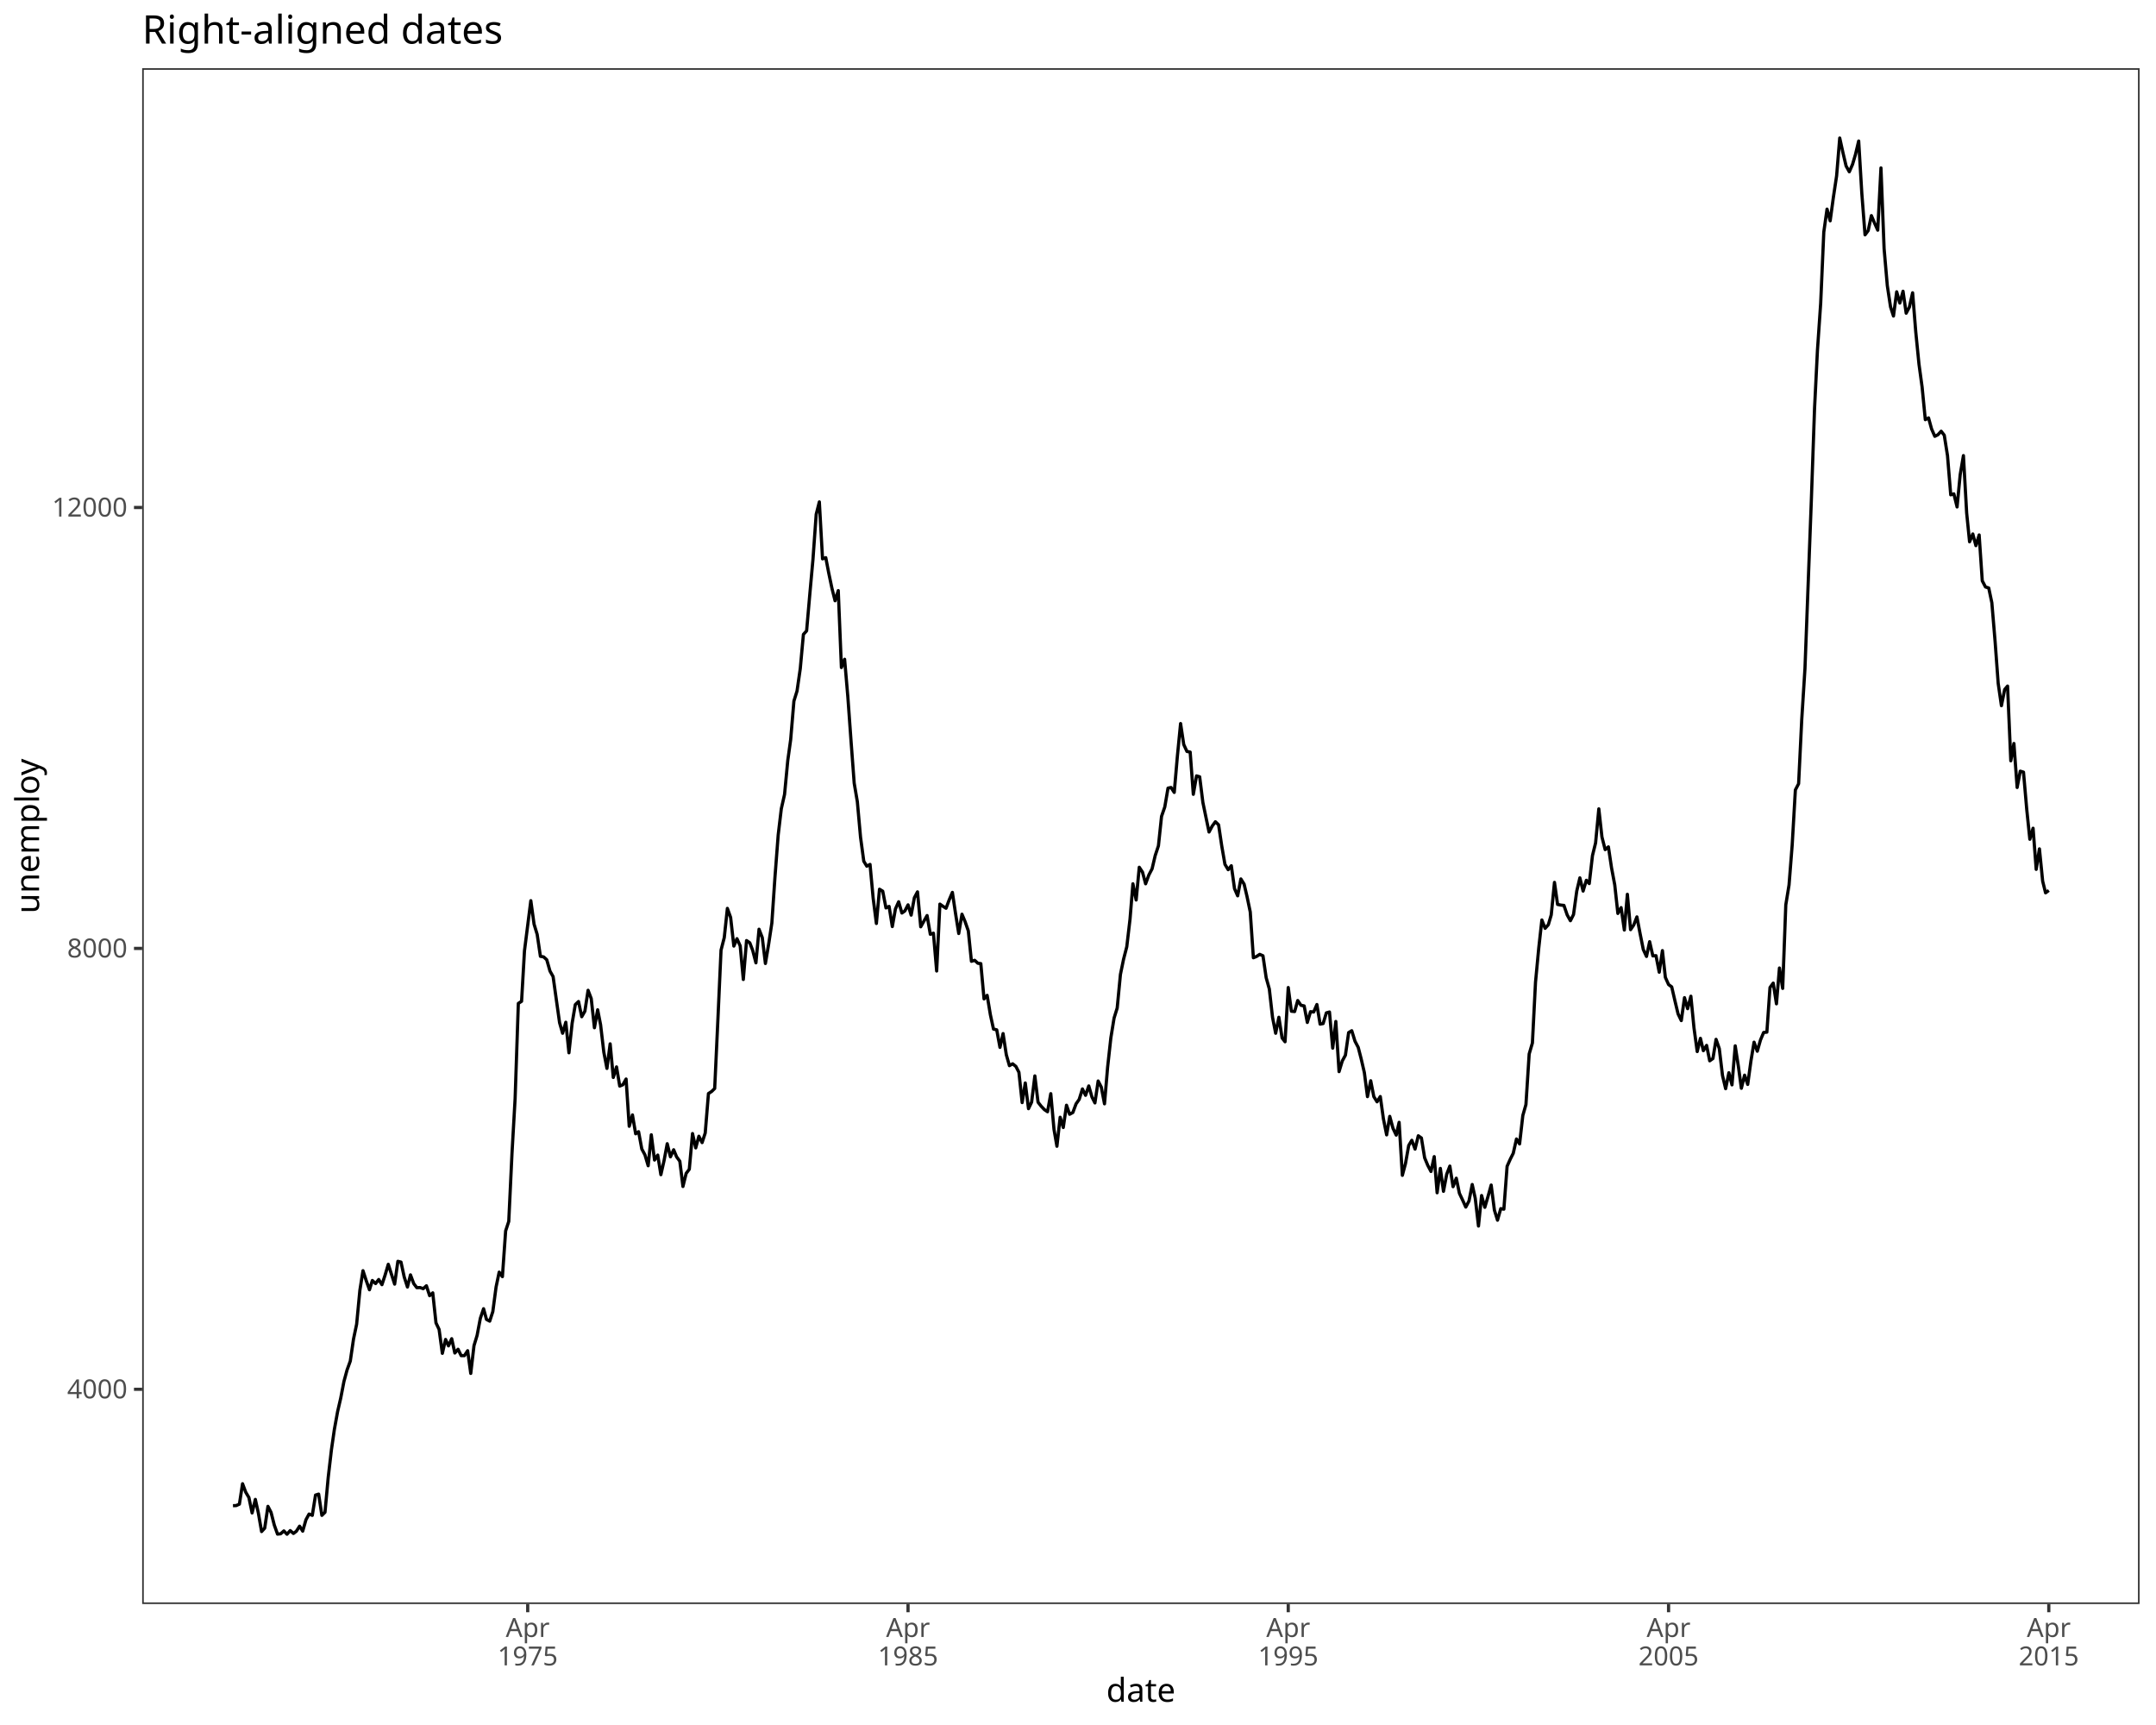
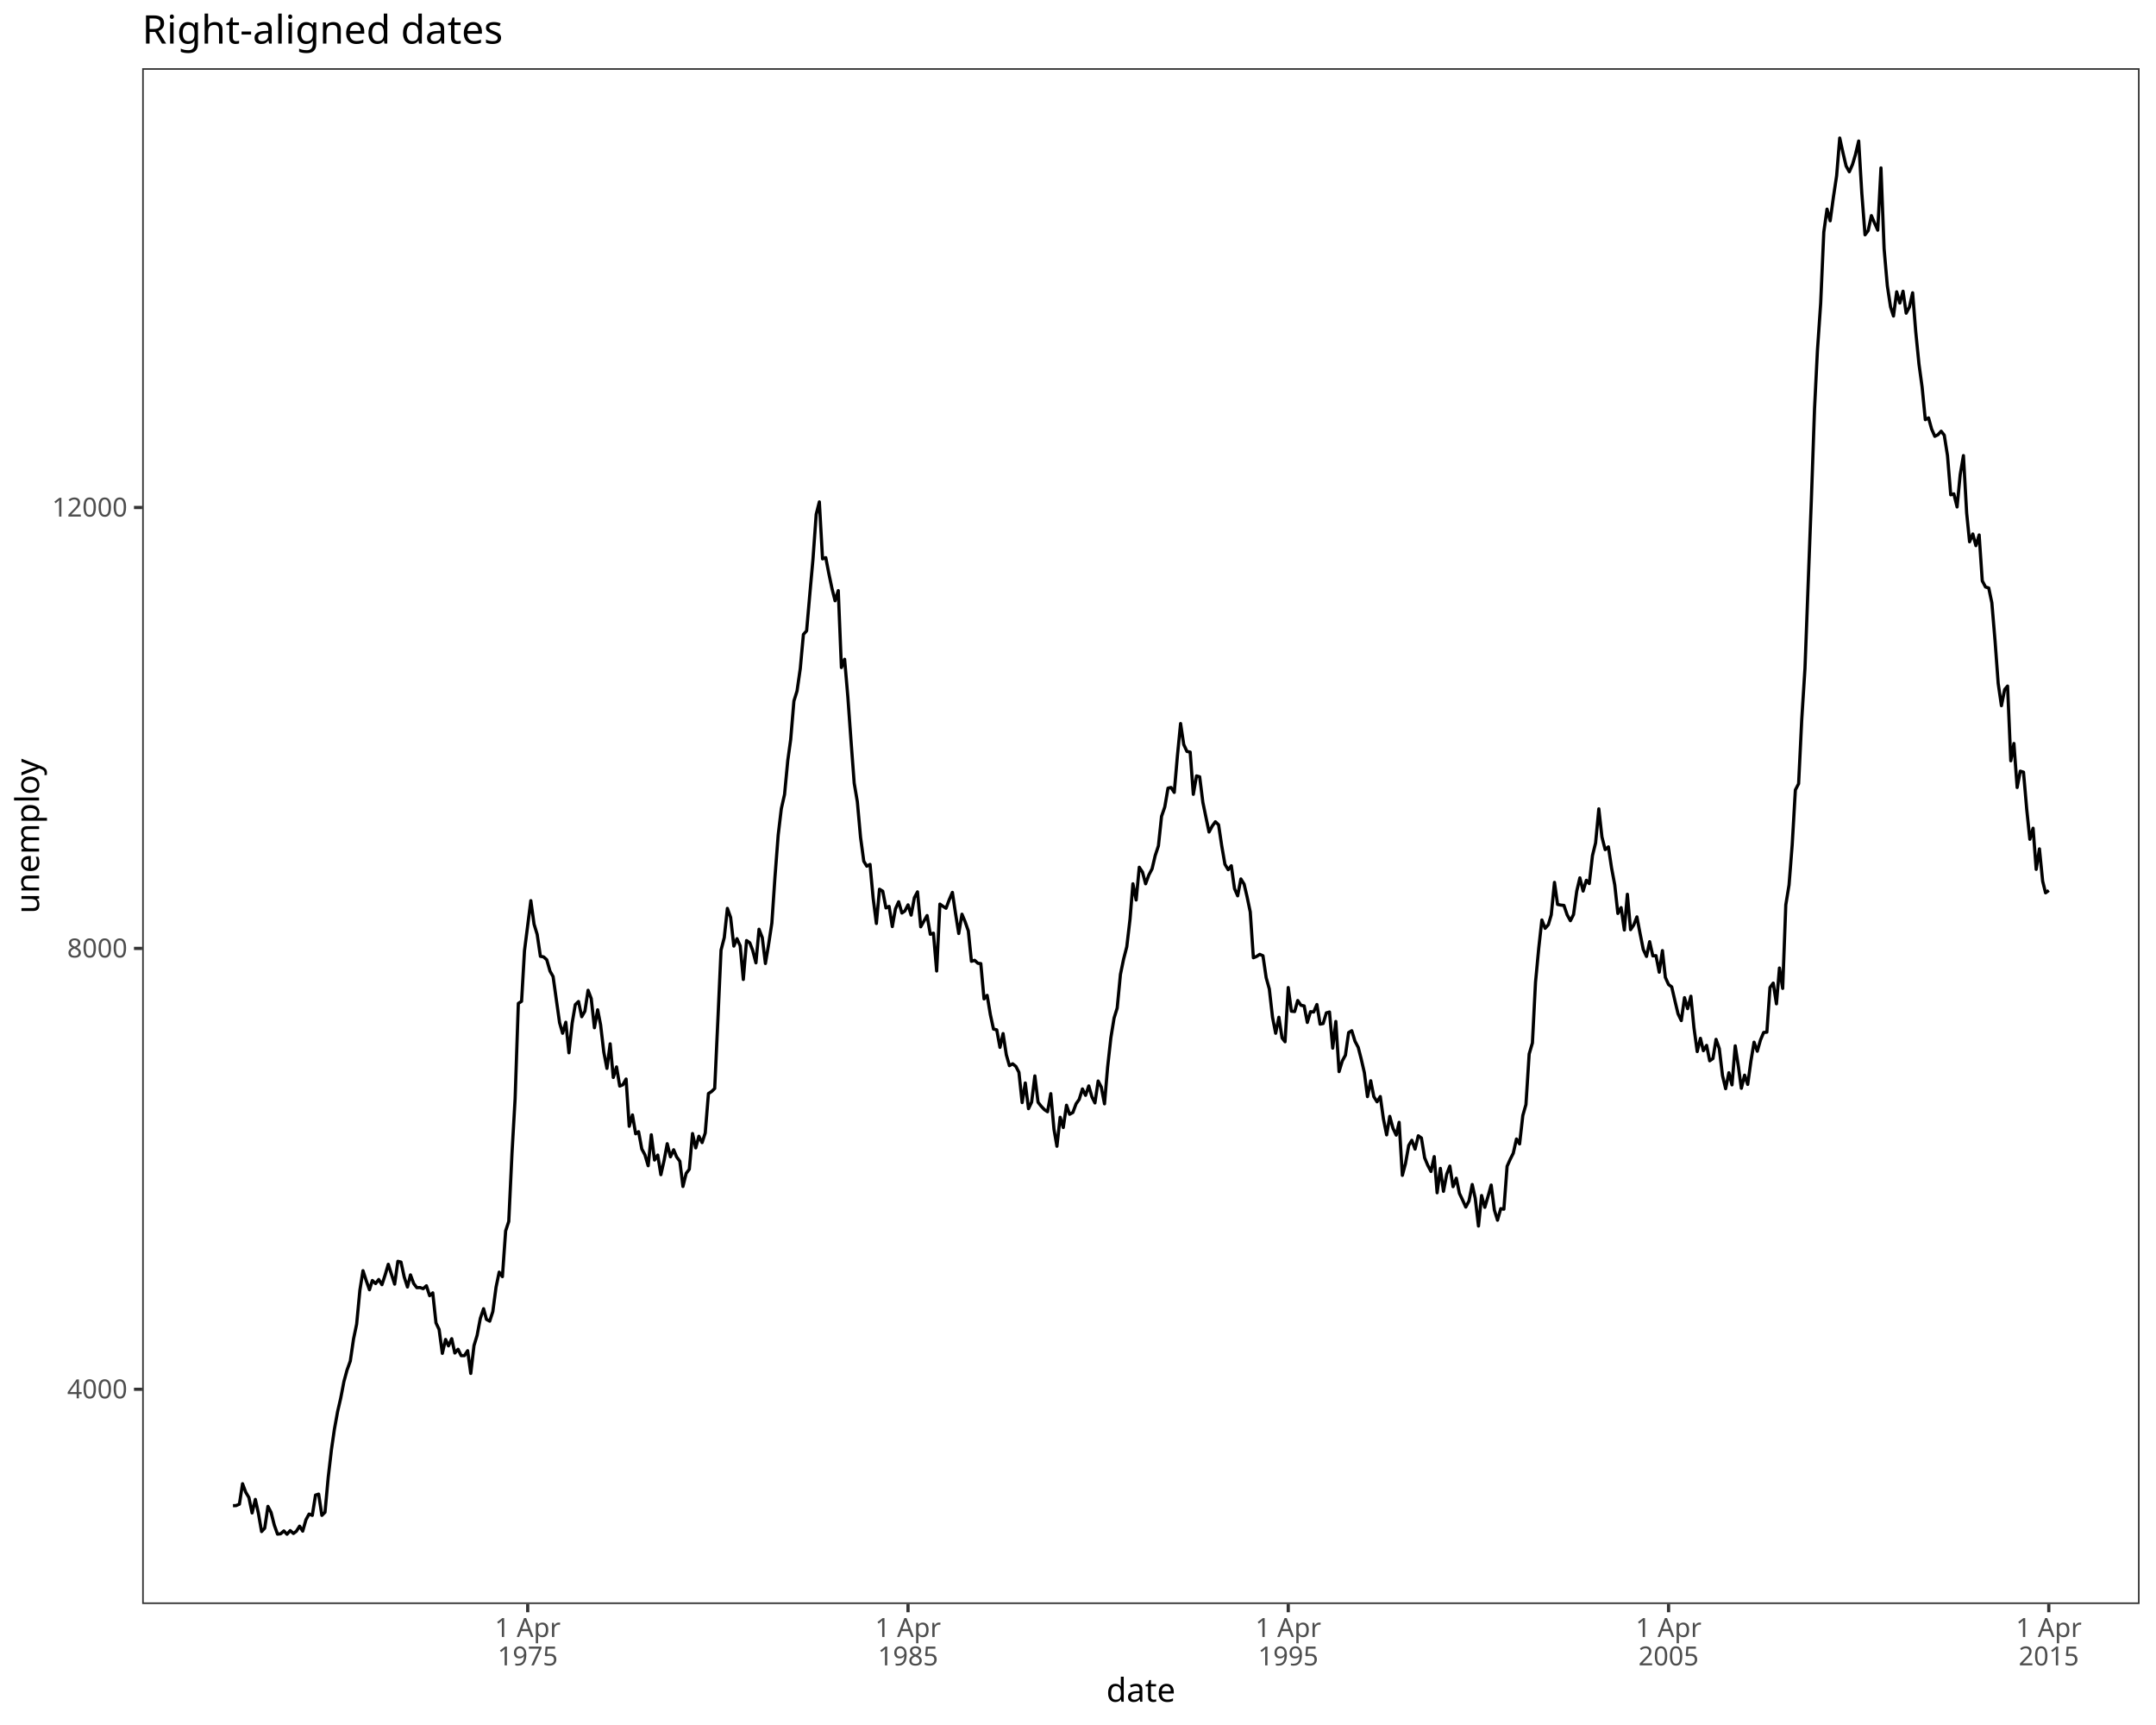
<svg xmlns="http://www.w3.org/2000/svg" class="svglite" data-engine-version="2.0" width="720.00pt" height="576.00pt" viewBox="0 0 720.00 576.00">
  <defs>
    <style type="text/css">
    .svglite line, .svglite polyline, .svglite polygon, .svglite path, .svglite rect, .svglite circle {
      fill: none;
      stroke: #000000;
      stroke-linecap: round;
      stroke-linejoin: round;
      stroke-miterlimit: 10.00;
    }
  </style>
  </defs>
  <rect width="100%" height="100%" style="stroke: none; fill: #FFFFFF;" />
  <defs>
    <clipPath id="cpMC4wMHw3MjAuMDB8MC4wMHw1NzYuMDA=">
      <rect x="0.00" y="0.00" width="720.00" height="576.00" />
    </clipPath>
  </defs>
  <g clip-path="url(#cpMC4wMHw3MjAuMDB8MC4wMHw1NzYuMDA=)">
    <rect x="0.00" y="0.00" width="720.00" height="576.00" style="stroke-width: 1.07; stroke: #FFFFFF; fill: #FFFFFF;" />
  </g>
  <defs>
    <clipPath id="cpNDcuNDh8NzE0LjUyfDIyLjc4fDUzNS42MQ==">
      <rect x="47.48" y="22.78" width="667.04" height="512.83" />
    </clipPath>
  </defs>
  <g clip-path="url(#cpNDcuNDh8NzE0LjUyfDIyLjc4fDUzNS42MQ==)">
    <rect x="47.48" y="22.78" width="667.04" height="512.83" style="stroke-width: 1.07; stroke: none; fill: #FFFFFF;" />
    <polyline points="77.80,502.77 78.88,502.73 79.95,502.25 81.00,495.44 82.07,498.28 83.12,500.04 84.19,505.19 85.27,500.67 86.28,505.23 87.36,511.41 88.40,510.27 89.48,502.99 90.52,505.01 91.60,509.24 92.68,512.26 93.72,512.15 94.80,511.19 95.84,512.30 96.92,511.08 98.00,512.04 98.97,511.30 100.05,509.61 101.09,511.27 102.17,507.48 103.21,505.56 104.29,506.00 105.37,499.23 106.41,498.90 107.49,506.00 108.53,504.97 109.61,493.31 110.69,484.03 111.66,477.33 112.74,471.37 113.78,466.88 114.86,461.29 115.90,457.46 116.98,454.48 118.06,447.12 119.10,442.15 120.18,430.85 121.22,424.30 122.30,427.61 123.38,430.67 124.35,427.57 125.43,428.60 126.47,427.24 127.55,428.97 128.59,425.81 129.67,422.16 130.75,425.55 131.79,428.79 132.87,421.17 133.91,421.43 134.99,426.40 136.07,429.75 137.08,425.70 138.16,428.60 139.20,429.97 140.28,429.93 141.32,430.30 142.40,429.34 143.48,432.65 144.52,431.70 145.60,441.74 146.64,443.92 147.72,451.90 148.80,447.26 149.77,449.40 150.85,447.01 151.89,451.79 152.97,450.54 154.01,452.67 155.09,452.67 156.17,451.02 157.21,458.60 158.29,449.33 159.33,445.90 160.41,440.20 161.49,437.00 162.46,440.57 163.54,441.15 164.58,437.95 165.66,429.78 166.70,424.78 167.78,426.29 168.86,411.01 169.90,407.85 170.98,385.14 172.02,366.88 173.10,335.05 174.18,334.35 175.15,317.49 176.23,308.95 177.27,300.75 178.35,308.58 179.39,312.01 180.47,319.33 181.55,319.52 182.59,320.47 183.67,324.26 184.71,326.10 185.79,333.83 186.87,341.49 187.88,345.02 188.95,341.34 190.00,351.54 191.07,341.64 192.12,335.45 193.20,334.42 194.27,339.50 195.32,337.66 196.39,330.67 197.44,333.43 198.51,343.18 199.59,337.18 200.57,342.19 201.64,351.31 202.69,356.76 203.76,348.55 204.81,359.78 205.89,356.25 206.96,362.65 208.01,362.21 209.08,360.30 210.13,376.08 211.21,372.29 212.28,378.59 213.26,377.89 214.33,383.67 215.38,385.62 216.46,389.26 217.50,378.92 218.58,387.35 219.65,385.69 220.70,392.24 221.78,387.46 222.82,381.90 223.90,386.28 224.97,383.92 225.95,386.28 227.03,387.75 228.07,396.18 229.15,391.80 230.19,390.44 231.27,378.51 232.34,383.30 233.39,379.40 234.47,381.53 235.51,378.33 236.59,365.15 237.66,364.45 238.67,363.46 239.75,340.31 240.79,317.27 241.87,313.07 242.91,303.32 243.99,306.34 245.07,315.91 246.11,313.44 247.19,315.84 248.23,327.06 249.31,314.07 250.39,314.80 251.36,317.34 252.44,321.50 253.48,310.28 254.56,313.07 255.61,321.72 256.68,315.36 257.76,308.22 258.80,292.91 259.88,278.81 260.92,270.05 262.00,265.27 263.08,253.93 264.05,246.94 265.13,234.09 266.17,230.74 267.25,223.27 268.30,211.83 269.37,210.65 270.45,198.28 271.49,186.80 272.57,171.74 273.62,167.59 274.69,186.61 275.77,186.21 276.74,191.25 277.82,196.40 278.87,200.60 279.94,197.21 280.99,222.90 282.06,220.14 283.14,232.69 284.19,247.23 285.26,261.51 286.31,267.69 287.38,279.58 288.46,287.57 289.47,289.23 290.55,288.64 291.59,299.90 292.67,308.36 293.71,296.92 294.79,297.58 295.87,303.17 296.91,302.66 297.99,309.39 299.03,303.51 300.11,301.11 301.19,304.87 302.16,304.20 303.24,302.14 304.28,305.57 305.36,299.75 306.40,297.80 307.48,309.47 308.56,307.55 309.60,305.71 310.68,311.97 311.72,311.60 312.80,324.23 313.88,301.89 314.85,302.59 315.93,303.28 316.97,300.52 318.05,297.98 319.09,304.94 320.17,311.71 321.25,305.27 322.29,307.74 323.37,310.83 324.41,320.99 325.49,320.66 326.57,321.65 327.54,321.76 328.62,333.54 329.66,332.36 330.74,338.84 331.78,343.62 332.86,343.88 333.94,349.73 334.98,345.13 336.06,352.20 337.10,355.84 338.18,355.22 339.26,356.10 340.27,358.05 341.35,368.17 342.39,361.62 343.47,370.20 344.51,368.02 345.59,359.26 346.66,368.06 347.71,369.39 348.79,370.53 349.83,371.23 350.91,365.19 351.98,377.08 352.96,382.75 354.04,373.07 355.08,376.49 356.16,369.05 357.20,372.07 358.28,371.48 359.36,368.58 360.40,367.10 361.48,363.61 362.52,365.74 363.60,362.61 364.67,366.33 365.65,368.28 366.73,360.96 367.77,362.98 368.85,368.58 369.89,356.36 370.97,346.57 372.05,339.94 373.09,336.59 374.17,325.37 375.21,320.33 376.29,316.13 377.37,306.93 378.34,295.11 379.42,300.52 380.46,289.59 381.54,291.21 382.58,295.11 383.66,292.17 384.74,290.11 385.78,285.69 386.86,282.42 387.90,272.59 388.98,269.46 390.06,263.17 391.06,262.95 392.14,264.60 393.19,252.49 394.26,241.60 395.31,248.59 396.38,250.91 397.46,251.13 398.51,265.23 399.58,259.08 400.63,259.38 401.70,267.92 402.78,273.14 403.76,277.82 404.83,275.83 405.88,274.39 406.95,275.42 408.00,282.45 409.07,288.60 410.15,290.40 411.20,289.08 412.27,296.73 413.32,299.13 414.39,293.49 415.47,295.22 416.45,299.38 417.52,304.50 418.57,319.81 419.64,319.37 420.69,318.67 421.77,319.15 422.84,326.47 423.89,330.23 424.96,339.68 426.01,345.02 427.08,339.68 428.16,346.60 429.14,347.86 430.21,329.75 431.26,337.66 432.34,337.77 433.38,334.09 434.46,335.67 435.53,335.89 436.58,341.41 437.65,337.81 438.70,337.92 439.78,335.42 440.85,341.97 441.86,341.78 442.94,338.21 443.98,337.92 445.06,349.99 446.10,341.08 447.18,357.83 448.26,354.26 449.30,352.35 450.38,344.80 451.42,344.17 452.50,347.67 453.58,349.73 454.55,353.49 455.63,358.16 456.67,366.18 457.75,360.88 458.79,366.18 459.87,367.91 460.95,366.15 461.99,373.58 463.07,378.95 464.11,372.77 465.19,376.75 466.27,379.03 467.24,374.76 468.32,392.46 469.36,388.56 470.44,382.49 471.48,380.76 472.56,383.70 473.64,379.25 474.68,379.99 475.76,386.61 476.80,389.11 477.88,391.17 478.96,386.21 479.93,398.28 481.01,390.14 482.05,397.80 483.13,392.09 484.18,389.37 485.25,396.25 486.33,393.42 487.37,398.46 488.45,400.74 489.50,403.06 490.57,401.04 491.65,395.52 492.66,400.12 493.74,409.39 494.78,399.20 495.86,403.14 496.90,399.60 497.98,395.70 499.06,404.09 500.10,407.44 501.18,403.58 502.22,403.76 503.30,389.44 504.38,387.02 505.35,385.10 506.43,380.32 507.47,381.97 508.55,372.48 509.59,368.83 510.67,351.94 511.75,348.26 512.79,327.94 513.87,316.57 514.91,307.19 515.99,309.98 517.07,308.77 518.04,305.49 519.12,294.64 520.16,302.00 521.24,302.22 522.28,302.33 523.36,305.49 524.44,307.44 525.48,305.38 526.56,297.54 527.60,293.13 528.68,297.54 529.76,293.94 530.73,295.04 531.81,285.69 532.85,281.46 533.93,270.09 534.97,279.47 536.05,283.70 537.13,282.78 538.17,289.74 539.25,295.48 540.29,305.01 541.37,303.06 542.45,310.54 543.46,298.61 544.53,310.42 545.58,308.88 546.65,306.16 547.70,311.68 548.78,317.05 549.85,319.37 550.90,314.44 551.97,319.18 553.02,319.11 554.10,324.63 555.17,317.42 556.15,326.36 557.22,328.75 558.27,329.53 559.35,334.20 560.39,338.54 561.47,340.79 562.54,333.13 563.59,336.81 564.67,332.65 565.71,343.22 566.79,351.13 567.86,346.71 568.84,350.84 569.92,349.07 570.96,354.22 572.04,353.45 573.08,347.05 574.16,350.14 575.23,359.12 576.28,363.53 577.36,358.20 578.40,362.25 579.48,349.22 580.55,356.17 581.53,363.39 582.61,359.01 583.65,362.10 584.73,354.26 585.77,348.00 586.85,351.02 587.93,347.23 588.97,344.76 590.05,344.65 591.09,329.75 592.17,328.27 593.25,335.19 594.25,323.23 595.33,330.04 596.37,302.14 597.45,295.52 598.50,282.20 599.57,263.76 600.65,261.70 601.69,240.35 602.77,223.27 603.81,195.74 604.89,167.33 605.97,136.41 606.94,116.98 608.02,101.26 609.06,77.49 610.14,69.83 611.19,73.73 612.26,65.89 613.34,58.72 614.38,46.09 615.46,50.99 616.51,55.44 617.58,57.36 618.66,54.89 619.63,51.61 620.71,47.09 621.76,64.61 622.83,78.41 623.88,77.01 624.95,72.00 626.03,74.54 627.08,76.86 628.15,56.07 629.20,83.05 630.27,95.38 631.35,102.48 632.33,105.53 633.40,97.44 634.45,101.19 635.52,97.25 636.57,104.58 637.64,102.55 638.72,97.77 639.77,110.80 640.84,121.54 641.89,129.24 642.96,140.13 644.04,139.54 645.05,143.22 646.13,145.69 647.17,145.17 648.25,143.99 649.29,145.32 650.37,152.13 651.45,165.23 652.49,164.90 653.57,169.28 654.61,158.50 655.69,152.13 656.77,171.30 657.74,180.91 658.82,178.30 659.86,182.20 660.94,178.63 661.98,193.94 663.06,196.00 664.14,196.33 665.18,201.26 666.26,214.11 667.30,228.20 668.38,235.64 669.46,230.23 670.43,229.09 671.51,254.04 672.55,248.26 673.63,262.95 674.67,257.50 675.75,257.83 676.83,270.23 677.87,280.24 678.95,276.56 679.99,290.29 681.07,283.45 682.15,294.23 683.12,298.13 684.20,297.32 " style="stroke-width: 1.07; stroke-linecap: butt;" />
    <rect x="47.48" y="22.78" width="667.04" height="512.83" style="stroke-width: 1.07; stroke: #333333;" />
  </g>
  <g clip-path="url(#cpMC4wMHw3MjAuMDB8MC4wMHw1NzYuMDA=)">
    <text x="42.55" y="466.93" text-anchor="end" style="font-size: 8.80px; fill: #4D4D4D; font-family: sans;" textLength="19.58px" lengthAdjust="spacingAndGlyphs">4000</text>
    <text x="42.55" y="319.71" text-anchor="end" style="font-size: 8.80px; fill: #4D4D4D; font-family: sans;" textLength="19.58px" lengthAdjust="spacingAndGlyphs">8000</text>
    <text x="42.55" y="172.49" text-anchor="end" style="font-size: 8.80px; fill: #4D4D4D; font-family: sans;" textLength="24.47px" lengthAdjust="spacingAndGlyphs">12000</text>
    <polyline points="44.74,463.90 47.48,463.90 " style="stroke-width: 1.07; stroke: #333333; stroke-linecap: butt;" />
    <polyline points="44.74,316.68 47.48,316.68 " style="stroke-width: 1.07; stroke: #333333; stroke-linecap: butt;" />
    <polyline points="44.74,169.46 47.48,169.46 " style="stroke-width: 1.07; stroke: #333333; stroke-linecap: butt;" />
    <polyline points="176.23,538.35 176.23,535.61 " style="stroke-width: 1.07; stroke: #333333; stroke-linecap: butt;" />
    <polyline points="303.24,538.35 303.24,535.61 " style="stroke-width: 1.07; stroke: #333333; stroke-linecap: butt;" />
    <polyline points="430.21,538.35 430.21,535.61 " style="stroke-width: 1.07; stroke: #333333; stroke-linecap: butt;" />
    <polyline points="557.22,538.35 557.22,535.61 " style="stroke-width: 1.07; stroke: #333333; stroke-linecap: butt;" />
    <polyline points="684.20,538.35 684.20,535.61 " style="stroke-width: 1.07; stroke: #333333; stroke-linecap: butt;" />
-     <text x="176.23" y="546.60" text-anchor="middle" style="font-size: 8.80px; fill: #4D4D4D; font-family: sans;" textLength="13.70px" lengthAdjust="spacingAndGlyphs">Apr</text>
+     <text x="176.23" y="546.60" text-anchor="middle" style="font-size: 8.80px; fill: #4D4D4D; font-family: sans;" textLength="23.48px" lengthAdjust="spacingAndGlyphs"> 1 Apr</text>
    <text x="176.23" y="556.10" text-anchor="middle" style="font-size: 8.80px; fill: #4D4D4D; font-family: sans;" textLength="19.58px" lengthAdjust="spacingAndGlyphs">1975</text>
-     <text x="303.24" y="546.60" text-anchor="middle" style="font-size: 8.80px; fill: #4D4D4D; font-family: sans;" textLength="13.70px" lengthAdjust="spacingAndGlyphs">Apr</text>
+     <text x="303.24" y="546.60" text-anchor="middle" style="font-size: 8.80px; fill: #4D4D4D; font-family: sans;" textLength="23.48px" lengthAdjust="spacingAndGlyphs"> 1 Apr</text>
    <text x="303.24" y="556.10" text-anchor="middle" style="font-size: 8.80px; fill: #4D4D4D; font-family: sans;" textLength="19.58px" lengthAdjust="spacingAndGlyphs">1985</text>
-     <text x="430.21" y="546.60" text-anchor="middle" style="font-size: 8.80px; fill: #4D4D4D; font-family: sans;" textLength="13.70px" lengthAdjust="spacingAndGlyphs">Apr</text>
+     <text x="430.21" y="546.60" text-anchor="middle" style="font-size: 8.80px; fill: #4D4D4D; font-family: sans;" textLength="23.48px" lengthAdjust="spacingAndGlyphs"> 1 Apr</text>
    <text x="430.21" y="556.10" text-anchor="middle" style="font-size: 8.80px; fill: #4D4D4D; font-family: sans;" textLength="19.58px" lengthAdjust="spacingAndGlyphs">1995</text>
-     <text x="557.22" y="546.60" text-anchor="middle" style="font-size: 8.80px; fill: #4D4D4D; font-family: sans;" textLength="13.70px" lengthAdjust="spacingAndGlyphs">Apr</text>
+     <text x="557.22" y="546.60" text-anchor="middle" style="font-size: 8.80px; fill: #4D4D4D; font-family: sans;" textLength="23.48px" lengthAdjust="spacingAndGlyphs"> 1 Apr</text>
    <text x="557.22" y="556.10" text-anchor="middle" style="font-size: 8.80px; fill: #4D4D4D; font-family: sans;" textLength="19.58px" lengthAdjust="spacingAndGlyphs">2005</text>
-     <text x="684.20" y="546.60" text-anchor="middle" style="font-size: 8.80px; fill: #4D4D4D; font-family: sans;" textLength="13.70px" lengthAdjust="spacingAndGlyphs">Apr</text>
+     <text x="684.20" y="546.60" text-anchor="middle" style="font-size: 8.80px; fill: #4D4D4D; font-family: sans;" textLength="23.48px" lengthAdjust="spacingAndGlyphs"> 1 Apr</text>
    <text x="684.20" y="556.10" text-anchor="middle" style="font-size: 8.80px; fill: #4D4D4D; font-family: sans;" textLength="19.58px" lengthAdjust="spacingAndGlyphs">2015</text>
    <text x="381.00" y="568.24" text-anchor="middle" style="font-size: 11.00px; font-family: sans;" textLength="21.41px" lengthAdjust="spacingAndGlyphs">date</text>
    <text transform="translate(13.05,279.20) rotate(-90)" text-anchor="middle" style="font-size: 11.00px; font-family: sans;" textLength="47.70px" lengthAdjust="spacingAndGlyphs">unemploy</text>
    <text x="47.48" y="14.56" style="font-size: 13.20px; font-family: sans;" textLength="113.75px" lengthAdjust="spacingAndGlyphs">Right-aligned dates</text>
  </g>
</svg>
